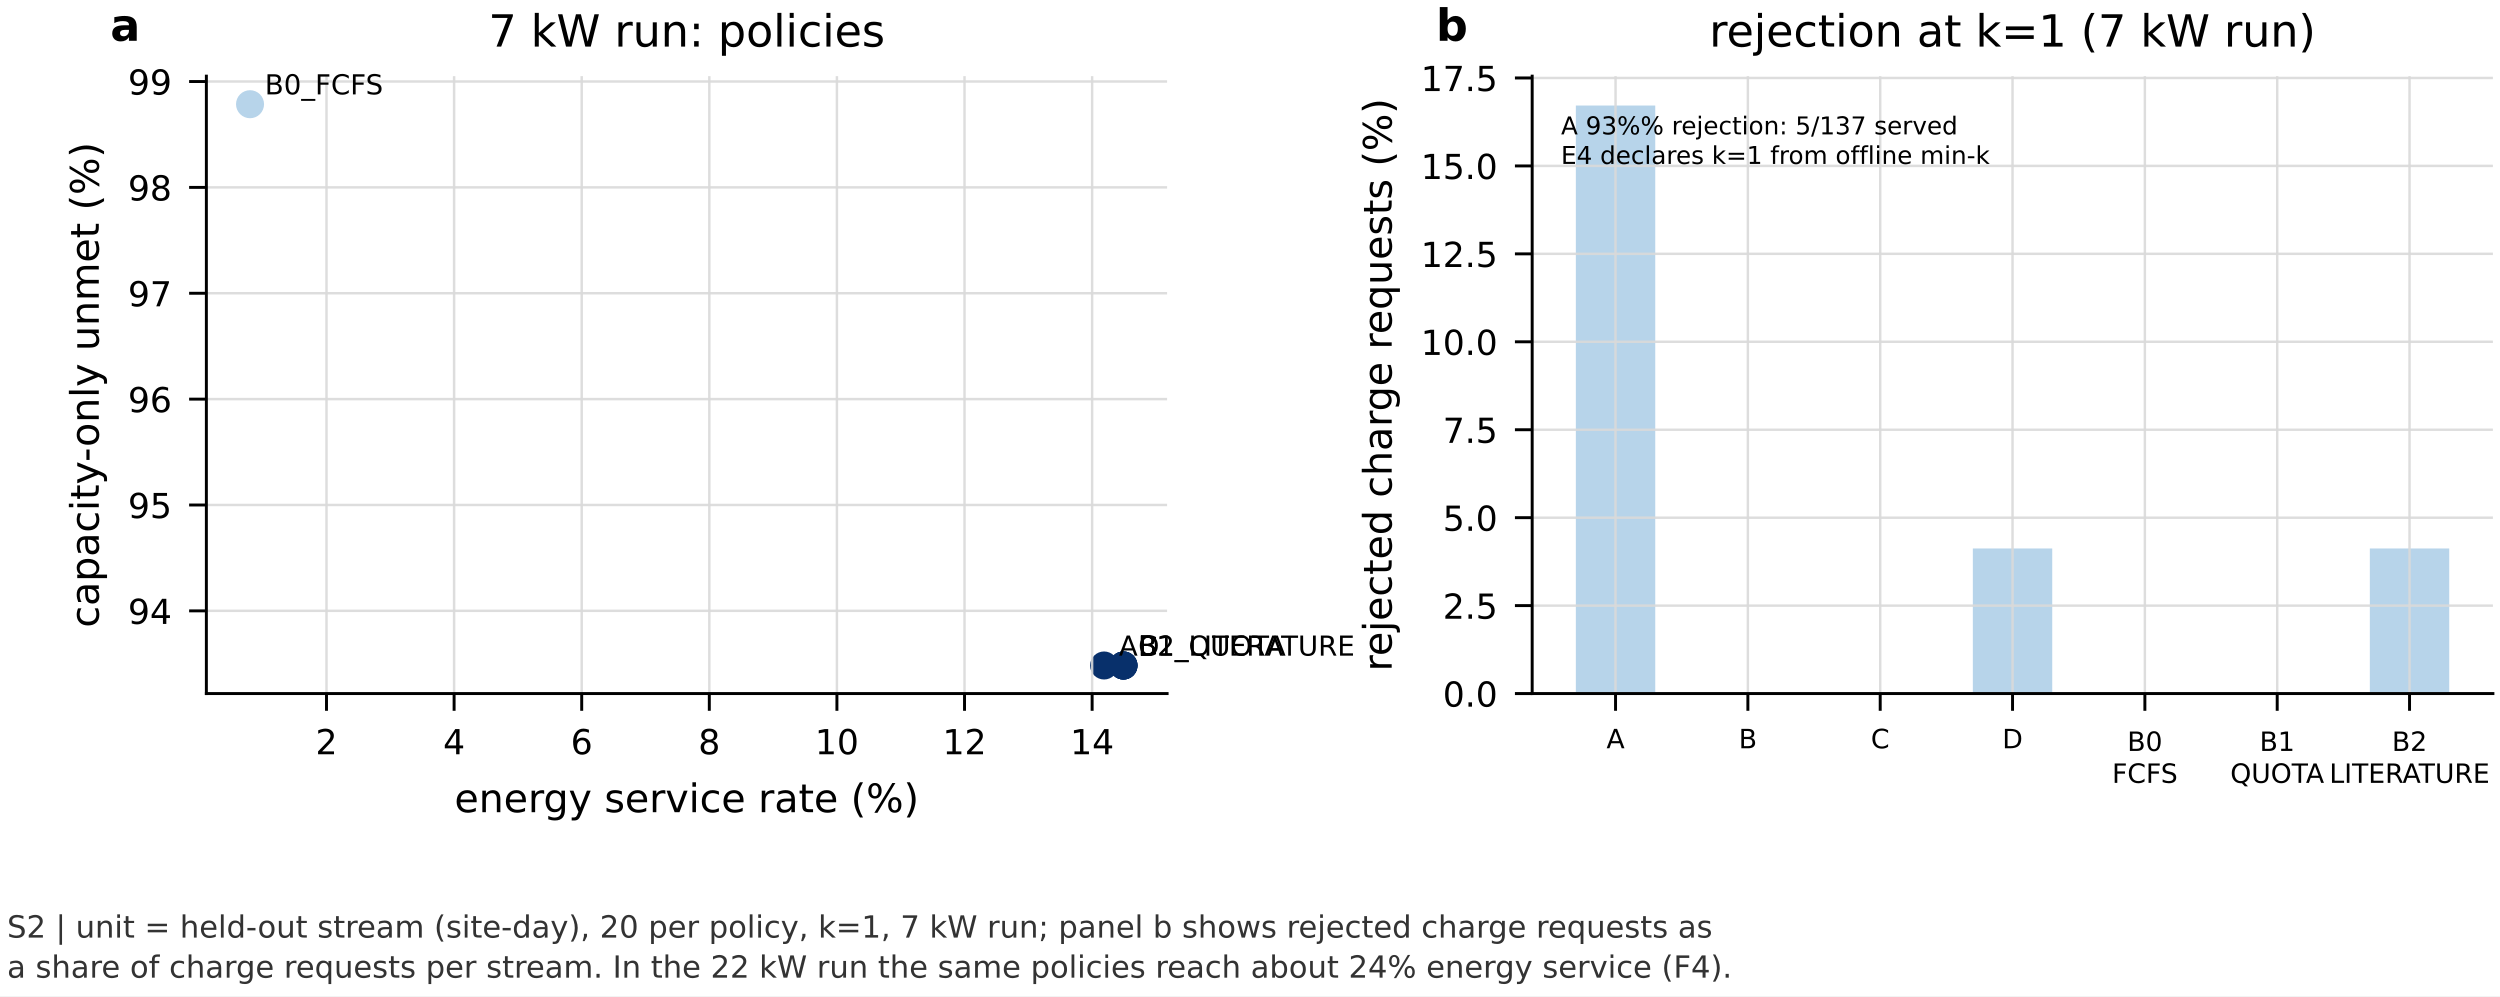
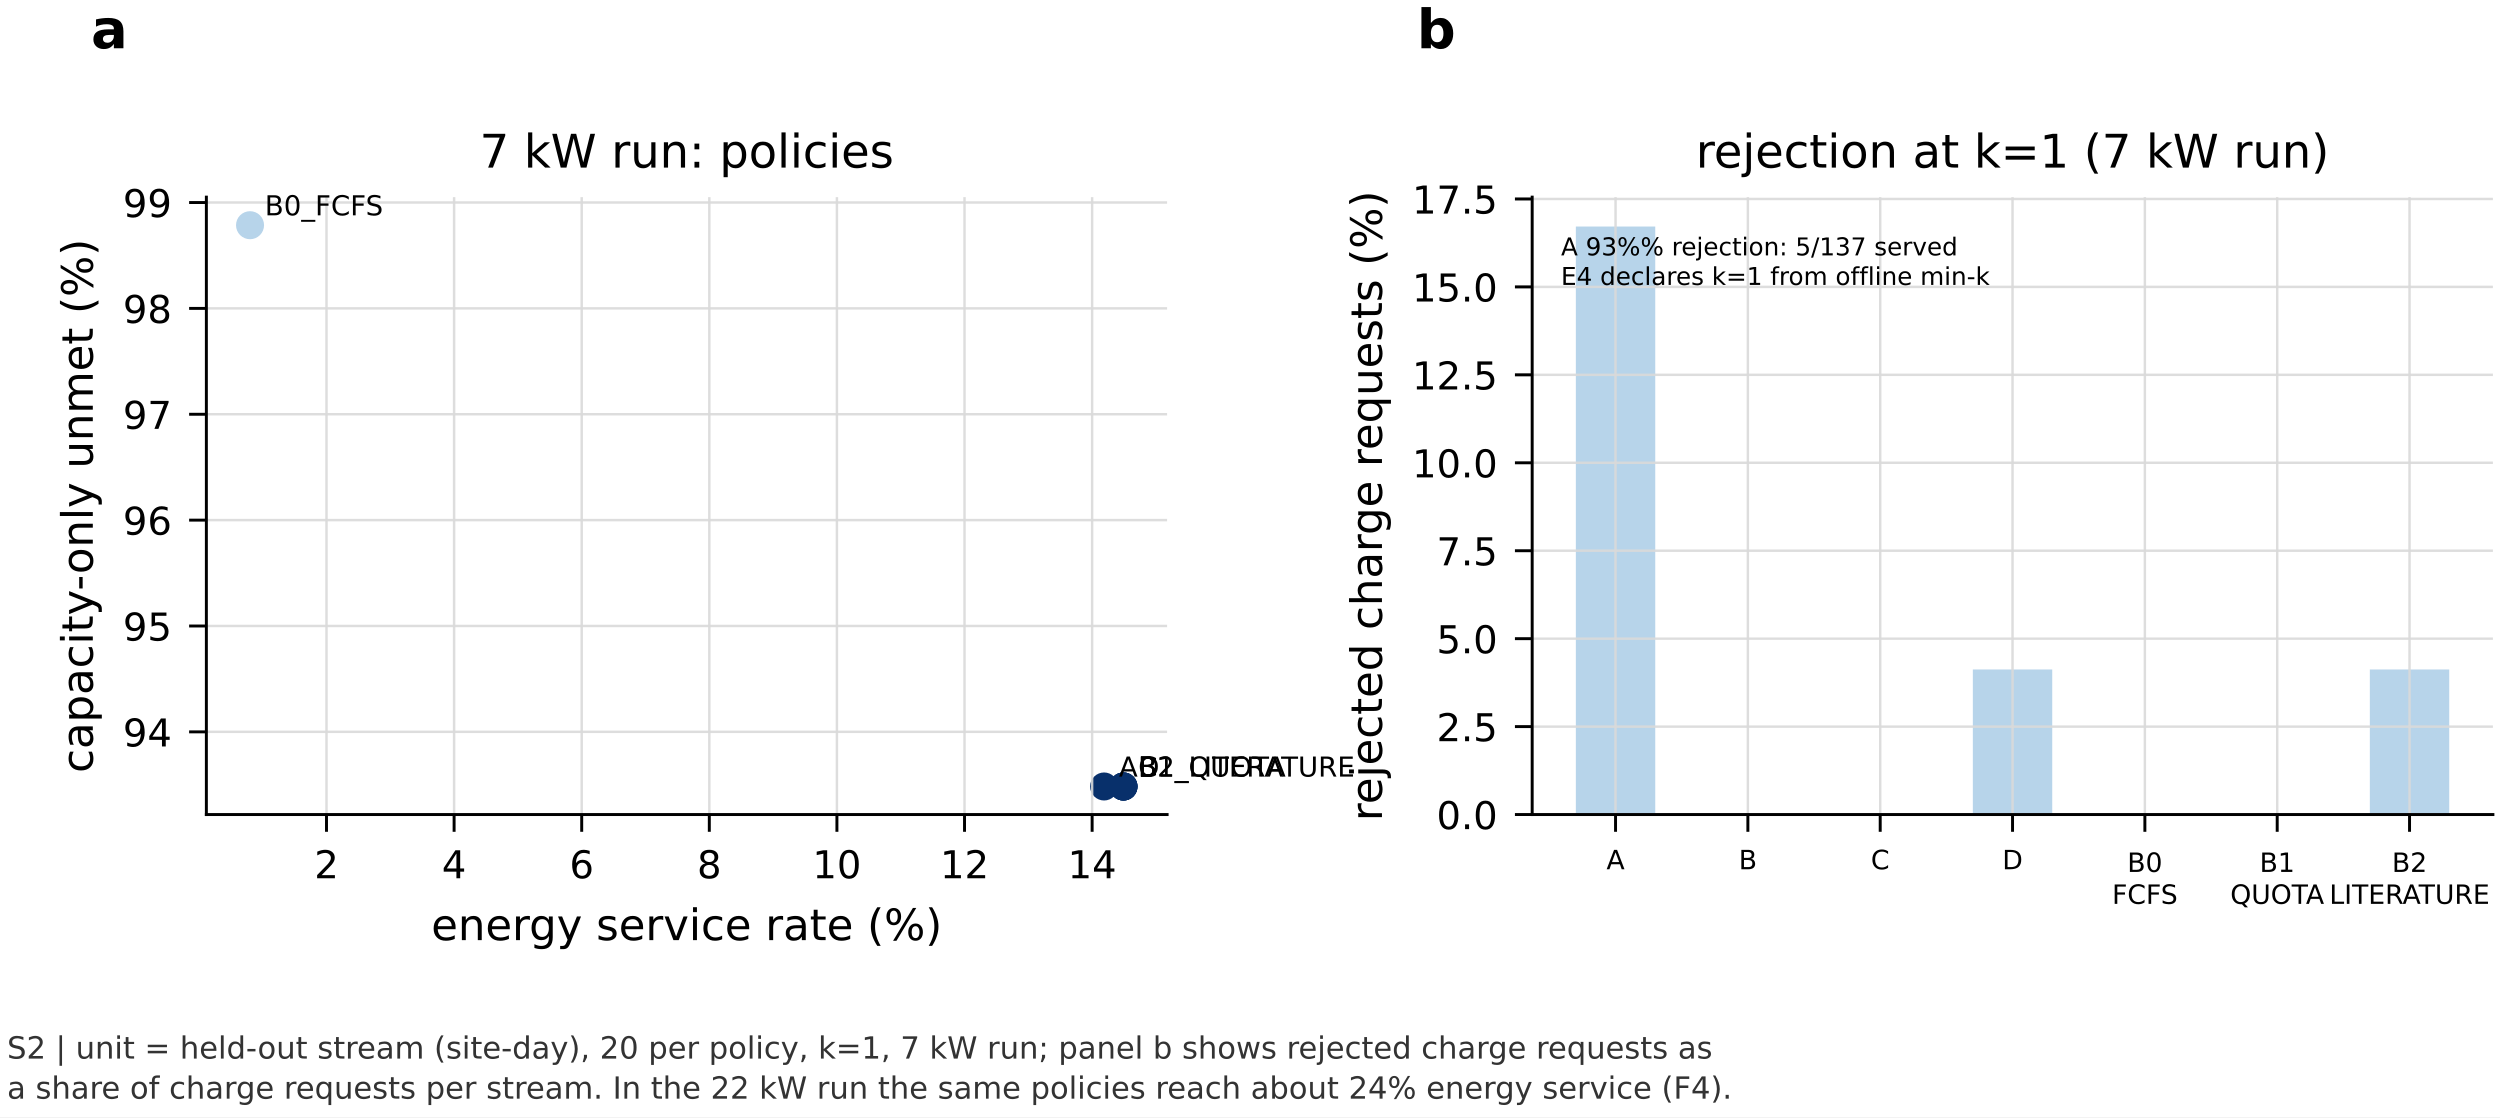
- <svg xmlns="http://www.w3.org/2000/svg" xmlns:xlink="http://www.w3.org/1999/xlink" width="507.283pt" height="202.14pt" viewBox="0 0 507.283 202.14" version="1.1">
+ <svg xmlns="http://www.w3.org/2000/svg" xmlns:xlink="http://www.w3.org/1999/xlink" width="507.283pt" height="226.69pt" viewBox="0 0 507.283 226.69" version="1.1">
  <defs>
    <style type="text/css">*{stroke-linejoin: round; stroke-linecap: butt}</style>
  </defs>
  <g id="figure_1">
    <g id="patch_1">
-       <path d="M 0 202.14  L 507.283 202.14  L 507.283 0  L 0 0  z " style="fill: #ffffff" />
+       <path d="M 0 226.69  L 507.283 226.69  L 507.283 -0  L 0 -0  z " style="fill: #ffffff" />
    </g>
    <g id="axes_1">
      <g id="patch_2">
-         <path d="M 41.875 140.732  L 236.82 140.732  L 236.82 15.452  L 41.875 15.452  z " style="fill: #ffffff" />
+         <path d="M 41.875 165.282  L 236.82 165.282  L 236.82 40.002  L 41.875 40.002  z " style="fill: #ffffff" />
      </g>
      <g id="PathCollection_1">
        <defs>
-           <path id="m2021525d9b" d="M 0 2.345  C 0.622 2.345 1.219 2.098 1.658 1.658  C 2.098 1.219 2.345 0.622 2.345 0  C 2.345 -0.622 2.098 -1.219 1.658 -1.658  C 1.219 -2.098 0.622 -2.345 0 -2.345  C -0.622 -2.345 -1.219 -2.098 -1.658 -1.658  C -2.098 -1.219 -2.345 -0.622 -2.345 0  C -2.345 0.622 -2.098 1.219 -1.658 1.658  C -1.219 2.098 -0.622 2.345 0 2.345  z " style="stroke: #08306b" />
+           <path id="mfe6c0e8e0f" d="M 0 2.345  C 0.622 2.345 1.219 2.098 1.658 1.658  C 2.098 1.219 2.345 0.622 2.345 0  C 2.345 -0.622 2.098 -1.219 1.658 -1.658  C 1.219 -2.098 0.622 -2.345 0 -2.345  C -0.622 -2.345 -1.219 -2.098 -1.658 -1.658  C -2.098 -1.219 -2.345 -0.622 -2.345 0  C -2.345 0.622 -2.098 1.219 -1.658 1.658  C -1.219 2.098 -0.622 2.345 0 2.345  z " style="stroke: #08306b" />
        </defs>
-         <g clip-path="url(#p1360616420)">
-           <use xlink:href="#m2021525d9b" x="224.034" y="135.037" style="fill: #08306b; stroke: #08306b" />
+         <g clip-path="url(#p6287f88f13)">
+           <use xlink:href="#mfe6c0e8e0f" x="224.034" y="159.588" style="fill: #08306b; stroke: #08306b" />
        </g>
      </g>
      <g id="PathCollection_2">
-         <g clip-path="url(#p1360616420)">
-           <use xlink:href="#m2021525d9b" x="227.959" y="135.037" style="fill: #08306b; stroke: #08306b" />
+         <g clip-path="url(#p6287f88f13)">
+           <use xlink:href="#mfe6c0e8e0f" x="227.959" y="159.588" style="fill: #08306b; stroke: #08306b" />
        </g>
      </g>
      <g id="PathCollection_3">
-         <g clip-path="url(#p1360616420)">
-           <use xlink:href="#m2021525d9b" x="227.959" y="135.037" style="fill: #08306b; stroke: #08306b" />
+         <g clip-path="url(#p6287f88f13)">
+           <use xlink:href="#mfe6c0e8e0f" x="227.959" y="159.588" style="fill: #08306b; stroke: #08306b" />
        </g>
      </g>
      <g id="PathCollection_4">
-         <g clip-path="url(#p1360616420)">
-           <use xlink:href="#m2021525d9b" x="227.959" y="135.037" style="fill: #08306b; stroke: #08306b" />
+         <g clip-path="url(#p6287f88f13)">
+           <use xlink:href="#mfe6c0e8e0f" x="227.959" y="159.588" style="fill: #08306b; stroke: #08306b" />
        </g>
      </g>
      <g id="PathCollection_5">
        <defs>
-           <path id="mf06a21684b" d="M 0 2.345  C 0.622 2.345 1.219 2.098 1.658 1.658  C 2.098 1.219 2.345 0.622 2.345 0  C 2.345 -0.622 2.098 -1.219 1.658 -1.658  C 1.219 -2.098 0.622 -2.345 0 -2.345  C -0.622 -2.345 -1.219 -2.098 -1.658 -1.658  C -2.098 -1.219 -2.345 -0.622 -2.345 0  C -2.345 0.622 -2.098 1.219 -1.658 1.658  C -1.219 2.098 -0.622 2.345 0 2.345  z " style="stroke: #b7d4ea" />
+           <path id="m6552459c9b" d="M 0 2.345  C 0.622 2.345 1.219 2.098 1.658 1.658  C 2.098 1.219 2.345 0.622 2.345 0  C 2.345 -0.622 2.098 -1.219 1.658 -1.658  C 1.219 -2.098 0.622 -2.345 0 -2.345  C -0.622 -2.345 -1.219 -2.098 -1.658 -1.658  C -2.098 -1.219 -2.345 -0.622 -2.345 0  C -2.345 0.622 -2.098 1.219 -1.658 1.658  C -1.219 2.098 -0.622 2.345 0 2.345  z " style="stroke: #b7d4ea" />
        </defs>
-         <g clip-path="url(#p1360616420)">
-           <use xlink:href="#mf06a21684b" x="50.736" y="21.146" style="fill: #b7d4ea; stroke: #b7d4ea" />
+         <g clip-path="url(#p6287f88f13)">
+           <use xlink:href="#m6552459c9b" x="50.736" y="45.697" style="fill: #b7d4ea; stroke: #b7d4ea" />
        </g>
      </g>
      <g id="PathCollection_6">
-         <g clip-path="url(#p1360616420)">
-           <use xlink:href="#m2021525d9b" x="227.959" y="135.037" style="fill: #08306b; stroke: #08306b" />
+         <g clip-path="url(#p6287f88f13)">
+           <use xlink:href="#mfe6c0e8e0f" x="227.959" y="159.588" style="fill: #08306b; stroke: #08306b" />
        </g>
      </g>
      <g id="PathCollection_7">
-         <g clip-path="url(#p1360616420)">
-           <use xlink:href="#m2021525d9b" x="227.959" y="135.037" style="fill: #08306b; stroke: #08306b" />
+         <g clip-path="url(#p6287f88f13)">
+           <use xlink:href="#mfe6c0e8e0f" x="227.959" y="159.588" style="fill: #08306b; stroke: #08306b" />
        </g>
      </g>
      <g id="matplotlib.axis_1">
        <g id="xtick_1">
          <g id="line2d_1">
-             <path d="M 66.25 140.732  L 66.25 15.452  " clip-path="url(#p1360616420)" style="fill: none; stroke: #d9d9d9; stroke-opacity: 0.9; stroke-width: 0.5; stroke-linecap: square" />
+             <path d="M 66.25 165.282  L 66.25 40.002  " clip-path="url(#p6287f88f13)" style="fill: none; stroke: #d9d9d9; stroke-opacity: 0.9; stroke-width: 0.5; stroke-linecap: square" />
          </g>
          <g id="line2d_2">
            <defs>
-               <path id="md410ec4695" d="M 0 0  L 0 3.5  " style="stroke: #000000; stroke-width: 0.6" />
+               <path id="mdfe96b6f28" d="M 0 0  L 0 3.5  " style="stroke: #000000; stroke-width: 0.6" />
            </defs>
            <g>
-               <use xlink:href="#md410ec4695" x="66.25" y="140.732" style="stroke: #000000; stroke-width: 0.6" />
+               <use xlink:href="#mdfe96b6f28" x="66.25" y="165.282" style="stroke: #000000; stroke-width: 0.6" />
            </g>
          </g>
          <g id="text_1">
-             <text style="font-size: 7px; font-family: 'DejaVu Sans'; text-anchor: middle" x="66.25" y="153.05" transform="rotate(-0 66.25001 153.0503)">2</text>
+             <text style="font-size: 7.8px; font-family: 'DejaVu Sans'; text-anchor: middle" x="66.25" y="178.209" transform="rotate(-0 66.25001 178.2086)">2</text>
          </g>
        </g>
        <g id="xtick_2">
          <g id="line2d_3">
-             <path d="M 92.143 140.732  L 92.143 15.452  " clip-path="url(#p1360616420)" style="fill: none; stroke: #d9d9d9; stroke-opacity: 0.9; stroke-width: 0.5; stroke-linecap: square" />
+             <path d="M 92.143 165.282  L 92.143 40.002  " clip-path="url(#p6287f88f13)" style="fill: none; stroke: #d9d9d9; stroke-opacity: 0.9; stroke-width: 0.5; stroke-linecap: square" />
          </g>
          <g id="line2d_4">
            <g>
-               <use xlink:href="#md410ec4695" x="92.143" y="140.732" style="stroke: #000000; stroke-width: 0.6" />
+               <use xlink:href="#mdfe96b6f28" x="92.143" y="165.282" style="stroke: #000000; stroke-width: 0.6" />
            </g>
          </g>
          <g id="text_2">
-             <text style="font-size: 7px; font-family: 'DejaVu Sans'; text-anchor: middle" x="92.143" y="153.05" transform="rotate(-0 92.14279 153.0503)">4</text>
+             <text style="font-size: 7.8px; font-family: 'DejaVu Sans'; text-anchor: middle" x="92.143" y="178.209" transform="rotate(-0 92.14279 178.2086)">4</text>
          </g>
        </g>
        <g id="xtick_3">
          <g id="line2d_5">
-             <path d="M 118.036 140.732  L 118.036 15.452  " clip-path="url(#p1360616420)" style="fill: none; stroke: #d9d9d9; stroke-opacity: 0.9; stroke-width: 0.5; stroke-linecap: square" />
+             <path d="M 118.036 165.282  L 118.036 40.002  " clip-path="url(#p6287f88f13)" style="fill: none; stroke: #d9d9d9; stroke-opacity: 0.9; stroke-width: 0.5; stroke-linecap: square" />
          </g>
          <g id="line2d_6">
            <g>
-               <use xlink:href="#md410ec4695" x="118.036" y="140.732" style="stroke: #000000; stroke-width: 0.6" />
+               <use xlink:href="#mdfe96b6f28" x="118.036" y="165.282" style="stroke: #000000; stroke-width: 0.6" />
            </g>
          </g>
          <g id="text_3">
-             <text style="font-size: 7px; font-family: 'DejaVu Sans'; text-anchor: middle" x="118.036" y="153.05" transform="rotate(-0 118.0356 153.0503)">6</text>
+             <text style="font-size: 7.8px; font-family: 'DejaVu Sans'; text-anchor: middle" x="118.036" y="178.209" transform="rotate(-0 118.0356 178.2086)">6</text>
          </g>
        </g>
        <g id="xtick_4">
          <g id="line2d_7">
-             <path d="M 143.928 140.732  L 143.928 15.452  " clip-path="url(#p1360616420)" style="fill: none; stroke: #d9d9d9; stroke-opacity: 0.9; stroke-width: 0.5; stroke-linecap: square" />
+             <path d="M 143.928 165.282  L 143.928 40.002  " clip-path="url(#p6287f88f13)" style="fill: none; stroke: #d9d9d9; stroke-opacity: 0.9; stroke-width: 0.5; stroke-linecap: square" />
          </g>
          <g id="line2d_8">
            <g>
-               <use xlink:href="#md410ec4695" x="143.928" y="140.732" style="stroke: #000000; stroke-width: 0.6" />
+               <use xlink:href="#mdfe96b6f28" x="143.928" y="165.282" style="stroke: #000000; stroke-width: 0.6" />
            </g>
          </g>
          <g id="text_4">
-             <text style="font-size: 7px; font-family: 'DejaVu Sans'; text-anchor: middle" x="143.928" y="153.05" transform="rotate(-0 143.9283 153.0503)">8</text>
+             <text style="font-size: 7.8px; font-family: 'DejaVu Sans'; text-anchor: middle" x="143.928" y="178.209" transform="rotate(-0 143.9283 178.2086)">8</text>
          </g>
        </g>
        <g id="xtick_5">
          <g id="line2d_9">
-             <path d="M 169.821 140.732  L 169.821 15.452  " clip-path="url(#p1360616420)" style="fill: none; stroke: #d9d9d9; stroke-opacity: 0.9; stroke-width: 0.5; stroke-linecap: square" />
+             <path d="M 169.821 165.282  L 169.821 40.002  " clip-path="url(#p6287f88f13)" style="fill: none; stroke: #d9d9d9; stroke-opacity: 0.9; stroke-width: 0.5; stroke-linecap: square" />
          </g>
          <g id="line2d_10">
            <g>
-               <use xlink:href="#md410ec4695" x="169.821" y="140.732" style="stroke: #000000; stroke-width: 0.6" />
+               <use xlink:href="#mdfe96b6f28" x="169.821" y="165.282" style="stroke: #000000; stroke-width: 0.6" />
            </g>
          </g>
          <g id="text_5">
-             <text style="font-size: 7px; font-family: 'DejaVu Sans'; text-anchor: middle" x="169.821" y="153.05" transform="rotate(-0 169.8211 153.0503)">10</text>
+             <text style="font-size: 7.8px; font-family: 'DejaVu Sans'; text-anchor: middle" x="169.821" y="178.209" transform="rotate(-0 169.8211 178.2086)">10</text>
          </g>
        </g>
        <g id="xtick_6">
          <g id="line2d_11">
-             <path d="M 195.714 140.732  L 195.714 15.452  " clip-path="url(#p1360616420)" style="fill: none; stroke: #d9d9d9; stroke-opacity: 0.9; stroke-width: 0.5; stroke-linecap: square" />
+             <path d="M 195.714 165.282  L 195.714 40.002  " clip-path="url(#p6287f88f13)" style="fill: none; stroke: #d9d9d9; stroke-opacity: 0.9; stroke-width: 0.5; stroke-linecap: square" />
          </g>
          <g id="line2d_12">
            <g>
-               <use xlink:href="#md410ec4695" x="195.714" y="140.732" style="stroke: #000000; stroke-width: 0.6" />
+               <use xlink:href="#mdfe96b6f28" x="195.714" y="165.282" style="stroke: #000000; stroke-width: 0.6" />
            </g>
          </g>
          <g id="text_6">
-             <text style="font-size: 7px; font-family: 'DejaVu Sans'; text-anchor: middle" x="195.714" y="153.05" transform="rotate(-0 195.7139 153.0503)">12</text>
+             <text style="font-size: 7.8px; font-family: 'DejaVu Sans'; text-anchor: middle" x="195.714" y="178.209" transform="rotate(-0 195.7139 178.2086)">12</text>
          </g>
        </g>
        <g id="xtick_7">
          <g id="line2d_13">
-             <path d="M 221.607 140.732  L 221.607 15.452  " clip-path="url(#p1360616420)" style="fill: none; stroke: #d9d9d9; stroke-opacity: 0.9; stroke-width: 0.5; stroke-linecap: square" />
+             <path d="M 221.607 165.282  L 221.607 40.002  " clip-path="url(#p6287f88f13)" style="fill: none; stroke: #d9d9d9; stroke-opacity: 0.9; stroke-width: 0.5; stroke-linecap: square" />
          </g>
          <g id="line2d_14">
            <g>
-               <use xlink:href="#md410ec4695" x="221.607" y="140.732" style="stroke: #000000; stroke-width: 0.6" />
+               <use xlink:href="#mdfe96b6f28" x="221.607" y="165.282" style="stroke: #000000; stroke-width: 0.6" />
            </g>
          </g>
          <g id="text_7">
-             <text style="font-size: 7px; font-family: 'DejaVu Sans'; text-anchor: middle" x="221.607" y="153.05" transform="rotate(-0 221.6067 153.0503)">14</text>
+             <text style="font-size: 7.8px; font-family: 'DejaVu Sans'; text-anchor: middle" x="221.607" y="178.209" transform="rotate(-0 221.6067 178.2086)">14</text>
          </g>
        </g>
        <g id="text_8">
-           <text style="font-size: 8px; font-family: 'DejaVu Sans'; text-anchor: middle" x="139.347" y="164.811" transform="rotate(-0 139.3475 164.8107)">energy service rate (%)</text>
+           <text style="font-size: 8.8px; font-family: 'DejaVu Sans'; text-anchor: middle" x="139.347" y="190.769" transform="rotate(-0 139.3475 190.7691)">energy service rate (%)</text>
        </g>
      </g>
      <g id="matplotlib.axis_2">
        <g id="ytick_1">
          <g id="line2d_15">
-             <path d="M 41.875 123.952  L 236.82 123.952  " clip-path="url(#p1360616420)" style="fill: none; stroke: #d9d9d9; stroke-opacity: 0.9; stroke-width: 0.5; stroke-linecap: square" />
+             <path d="M 41.875 148.502  L 236.82 148.502  " clip-path="url(#p6287f88f13)" style="fill: none; stroke: #d9d9d9; stroke-opacity: 0.9; stroke-width: 0.5; stroke-linecap: square" />
          </g>
          <g id="line2d_16">
            <defs>
-               <path id="mf1d74ed3a7" d="M 0 0  L -3.5 0  " style="stroke: #000000; stroke-width: 0.6" />
+               <path id="m785dd70899" d="M 0 0  L -3.5 0  " style="stroke: #000000; stroke-width: 0.6" />
            </defs>
            <g>
-               <use xlink:href="#mf1d74ed3a7" x="41.875" y="123.952" style="stroke: #000000; stroke-width: 0.6" />
+               <use xlink:href="#m785dd70899" x="41.875" y="148.502" style="stroke: #000000; stroke-width: 0.6" />
            </g>
          </g>
          <g id="text_9">
-             <text style="font-size: 7px; font-family: 'DejaVu Sans'; text-anchor: end" x="34.875" y="126.611" transform="rotate(-0 34.8752 126.6108)">94</text>
+             <text style="font-size: 7.8px; font-family: 'DejaVu Sans'; text-anchor: end" x="34.875" y="151.465" transform="rotate(-0 34.8752 151.4653)">94</text>
          </g>
        </g>
        <g id="ytick_2">
          <g id="line2d_17">
-             <path d="M 41.875 102.47  L 236.82 102.47  " clip-path="url(#p1360616420)" style="fill: none; stroke: #d9d9d9; stroke-opacity: 0.9; stroke-width: 0.5; stroke-linecap: square" />
+             <path d="M 41.875 127.021  L 236.82 127.021  " clip-path="url(#p6287f88f13)" style="fill: none; stroke: #d9d9d9; stroke-opacity: 0.9; stroke-width: 0.5; stroke-linecap: square" />
          </g>
          <g id="line2d_18">
            <g>
-               <use xlink:href="#mf1d74ed3a7" x="41.875" y="102.47" style="stroke: #000000; stroke-width: 0.6" />
+               <use xlink:href="#m785dd70899" x="41.875" y="127.021" style="stroke: #000000; stroke-width: 0.6" />
            </g>
          </g>
          <g id="text_10">
-             <text style="font-size: 7px; font-family: 'DejaVu Sans'; text-anchor: end" x="34.875" y="105.129" transform="rotate(-0 34.8752 105.1292)">95</text>
+             <text style="font-size: 7.8px; font-family: 'DejaVu Sans'; text-anchor: end" x="34.875" y="129.984" transform="rotate(-0 34.8752 129.9836)">95</text>
          </g>
        </g>
        <g id="ytick_3">
          <g id="line2d_19">
-             <path d="M 41.875 80.988  L 236.82 80.988  " clip-path="url(#p1360616420)" style="fill: none; stroke: #d9d9d9; stroke-opacity: 0.9; stroke-width: 0.5; stroke-linecap: square" />
+             <path d="M 41.875 105.539  L 236.82 105.539  " clip-path="url(#p6287f88f13)" style="fill: none; stroke: #d9d9d9; stroke-opacity: 0.9; stroke-width: 0.5; stroke-linecap: square" />
          </g>
          <g id="line2d_20">
            <g>
-               <use xlink:href="#mf1d74ed3a7" x="41.875" y="80.988" style="stroke: #000000; stroke-width: 0.6" />
+               <use xlink:href="#m785dd70899" x="41.875" y="105.539" style="stroke: #000000; stroke-width: 0.6" />
            </g>
          </g>
          <g id="text_11">
-             <text style="font-size: 7px; font-family: 'DejaVu Sans'; text-anchor: end" x="34.875" y="83.647" transform="rotate(-0 34.8752 83.64747)">96</text>
+             <text style="font-size: 7.8px; font-family: 'DejaVu Sans'; text-anchor: end" x="34.875" y="108.502" transform="rotate(-0 34.8752 108.5019)">96</text>
          </g>
        </g>
        <g id="ytick_4">
          <g id="line2d_21">
-             <path d="M 41.875 59.507  L 236.82 59.507  " clip-path="url(#p1360616420)" style="fill: none; stroke: #d9d9d9; stroke-opacity: 0.9; stroke-width: 0.5; stroke-linecap: square" />
+             <path d="M 41.875 84.057  L 236.82 84.057  " clip-path="url(#p6287f88f13)" style="fill: none; stroke: #d9d9d9; stroke-opacity: 0.9; stroke-width: 0.5; stroke-linecap: square" />
          </g>
          <g id="line2d_22">
            <g>
-               <use xlink:href="#mf1d74ed3a7" x="41.875" y="59.507" style="stroke: #000000; stroke-width: 0.6" />
+               <use xlink:href="#m785dd70899" x="41.875" y="84.057" style="stroke: #000000; stroke-width: 0.6" />
            </g>
          </g>
          <g id="text_12">
-             <text style="font-size: 7px; font-family: 'DejaVu Sans'; text-anchor: end" x="34.875" y="62.166" transform="rotate(-0 34.8752 62.16578)">97</text>
+             <text style="font-size: 7.8px; font-family: 'DejaVu Sans'; text-anchor: end" x="34.875" y="87.02" transform="rotate(-0 34.8752 87.02025)">97</text>
          </g>
        </g>
        <g id="ytick_5">
          <g id="line2d_23">
-             <path d="M 41.875 38.025  L 236.82 38.025  " clip-path="url(#p1360616420)" style="fill: none; stroke: #d9d9d9; stroke-opacity: 0.9; stroke-width: 0.5; stroke-linecap: square" />
+             <path d="M 41.875 62.575  L 236.82 62.575  " clip-path="url(#p6287f88f13)" style="fill: none; stroke: #d9d9d9; stroke-opacity: 0.9; stroke-width: 0.5; stroke-linecap: square" />
          </g>
          <g id="line2d_24">
            <g>
-               <use xlink:href="#mf1d74ed3a7" x="41.875" y="38.025" style="stroke: #000000; stroke-width: 0.6" />
+               <use xlink:href="#m785dd70899" x="41.875" y="62.575" style="stroke: #000000; stroke-width: 0.6" />
            </g>
          </g>
          <g id="text_13">
-             <text style="font-size: 7px; font-family: 'DejaVu Sans'; text-anchor: end" x="34.875" y="40.684" transform="rotate(-0 34.8752 40.6841)">98</text>
+             <text style="font-size: 7.8px; font-family: 'DejaVu Sans'; text-anchor: end" x="34.875" y="65.539" transform="rotate(-0 34.8752 65.53856)">98</text>
          </g>
        </g>
        <g id="ytick_6">
          <g id="line2d_25">
-             <path d="M 41.875 16.543  L 236.82 16.543  " clip-path="url(#p1360616420)" style="fill: none; stroke: #d9d9d9; stroke-opacity: 0.9; stroke-width: 0.5; stroke-linecap: square" />
+             <path d="M 41.875 41.094  L 236.82 41.094  " clip-path="url(#p6287f88f13)" style="fill: none; stroke: #d9d9d9; stroke-opacity: 0.9; stroke-width: 0.5; stroke-linecap: square" />
          </g>
          <g id="line2d_26">
            <g>
-               <use xlink:href="#mf1d74ed3a7" x="41.875" y="16.543" style="stroke: #000000; stroke-width: 0.6" />
+               <use xlink:href="#m785dd70899" x="41.875" y="41.094" style="stroke: #000000; stroke-width: 0.6" />
            </g>
          </g>
          <g id="text_14">
-             <text style="font-size: 7px; font-family: 'DejaVu Sans'; text-anchor: end" x="34.875" y="19.202" transform="rotate(-0 34.8752 19.20241)">99</text>
+             <text style="font-size: 7.8px; font-family: 'DejaVu Sans'; text-anchor: end" x="34.875" y="44.057" transform="rotate(-0 34.8752 44.05687)">99</text>
          </g>
        </g>
        <g id="text_15">
-           <text style="font-size: 8px; font-family: 'DejaVu Sans'; text-anchor: middle" x="20.046" y="78.092" transform="rotate(-90 20.04583 78.0919)">capacity-only unmet (%)</text>
+           <text style="font-size: 8.8px; font-family: 'DejaVu Sans'; text-anchor: middle" x="18.836" y="102.642" transform="rotate(-90 18.83564 102.6425)">capacity-only unmet (%)</text>
        </g>
      </g>
      <g id="patch_3">
-         <path d="M 41.875 140.732  L 41.875 15.452  " style="fill: none; stroke: #000000; stroke-width: 0.6; stroke-linejoin: miter; stroke-linecap: square" />
+         <path d="M 41.875 165.282  L 41.875 40.002  " style="fill: none; stroke: #000000; stroke-width: 0.6; stroke-linejoin: miter; stroke-linecap: square" />
      </g>
      <g id="patch_4">
-         <path d="M 41.875 140.732  L 236.82 140.732  " style="fill: none; stroke: #000000; stroke-width: 0.6; stroke-linejoin: miter; stroke-linecap: square" />
+         <path d="M 41.875 165.282  L 236.82 165.282  " style="fill: none; stroke: #000000; stroke-width: 0.6; stroke-linejoin: miter; stroke-linecap: square" />
      </g>
      <g id="text_16">
-         <text style="font-size: 5.6px; font-family: 'DejaVu Sans'; text-anchor: start" x="227.034" y="133.037" transform="rotate(-0 227.0341 133.0374)">A</text>
+         <text style="font-size: 5.6px; font-family: 'DejaVu Sans'; text-anchor: start" x="227.034" y="157.588" transform="rotate(-0 227.0341 157.5879)">A</text>
      </g>
      <g id="text_17">
-         <text style="font-size: 5.6px; font-family: 'DejaVu Sans'; text-anchor: start" x="230.959" y="133.037" transform="rotate(-0 230.9586 133.0374)">B</text>
+         <text style="font-size: 5.6px; font-family: 'DejaVu Sans'; text-anchor: start" x="230.959" y="157.588" transform="rotate(-0 230.9586 157.5879)">B</text>
      </g>
      <g id="text_18">
-         <text style="font-size: 5.6px; font-family: 'DejaVu Sans'; text-anchor: start" x="230.959" y="133.037" transform="rotate(-0 230.9586 133.0374)">C</text>
+         <text style="font-size: 5.6px; font-family: 'DejaVu Sans'; text-anchor: start" x="230.959" y="157.588" transform="rotate(-0 230.9586 157.5879)">C</text>
      </g>
      <g id="text_19">
-         <text style="font-size: 5.6px; font-family: 'DejaVu Sans'; text-anchor: start" x="230.959" y="133.037" transform="rotate(-0 230.9586 133.0374)">D</text>
+         <text style="font-size: 5.6px; font-family: 'DejaVu Sans'; text-anchor: start" x="230.959" y="157.588" transform="rotate(-0 230.9586 157.5879)">D</text>
      </g>
      <g id="text_20">
-         <text style="font-size: 5.6px; font-family: 'DejaVu Sans'; text-anchor: start" x="53.736" y="19.146" transform="rotate(-0 53.73631 19.14645)">B0_FCFS</text>
+         <text style="font-size: 5.6px; font-family: 'DejaVu Sans'; text-anchor: start" x="53.736" y="43.697" transform="rotate(-0 53.73631 43.697)">B0_FCFS</text>
      </g>
      <g id="text_21">
-         <text style="font-size: 5.6px; font-family: 'DejaVu Sans'; text-anchor: start" x="230.959" y="133.037" transform="rotate(-0 230.9586 133.0374)">B1_QUOTA</text>
+         <text style="font-size: 5.6px; font-family: 'DejaVu Sans'; text-anchor: start" x="230.959" y="157.588" transform="rotate(-0 230.9586 157.5879)">B1_QUOTA</text>
      </g>
      <g id="text_22">
-         <text style="font-size: 5.6px; font-family: 'DejaVu Sans'; text-anchor: start" x="230.959" y="133.037" transform="rotate(-0 230.9586 133.0374)">B2_LITERATURE</text>
+         <text style="font-size: 5.6px; font-family: 'DejaVu Sans'; text-anchor: start" x="230.959" y="157.588" transform="rotate(-0 230.9586 157.5879)">B2_LITERATURE</text>
      </g>
      <g id="text_23">
-         <text style="font-weight: 700; font-size: 9px; font-family: 'DejaVu Sans'; text-anchor: start" x="22.381" y="8.279" transform="rotate(-0 22.38075 8.278594)">a</text>
+         <text style="font-weight: 700; font-size: 11px; font-family: 'DejaVu Sans'; text-anchor: start" x="18.482" y="9.798" transform="rotate(-0 18.48185 9.798281)">a</text>
      </g>
      <g id="text_24">
-         <text style="font-size: 9px; font-family: 'DejaVu Sans'; text-anchor: middle" x="139.347" y="9.452" transform="rotate(-0 139.3475 9.451903)">7 kW run: policies</text>
+         <text style="font-size: 9.4px; font-family: 'DejaVu Sans'; text-anchor: middle" x="139.347" y="34.002" transform="rotate(-0 139.3475 34.00246)">7 kW run: policies</text>
      </g>
    </g>
    <g id="axes_2">
      <g id="patch_5">
-         <path d="M 310.899 140.732  L 505.843 140.732  L 505.843 15.452  L 310.899 15.452  z " style="fill: #ffffff" />
+         <path d="M 310.899 165.282  L 505.843 165.282  L 505.843 40.002  L 310.899 40.002  z " style="fill: #ffffff" />
      </g>
      <g id="patch_6">
-         <path d="M 319.76 140.732  L 335.871 140.732  L 335.871 21.418  L 319.76 21.418  z " clip-path="url(#p62d2783c81)" style="fill: #b7d4ea" />
+         <path d="M 319.76 165.282  L 335.871 165.282  L 335.871 45.968  L 319.76 45.968  z " clip-path="url(#p39d1683eea)" style="fill: #b7d4ea" />
      </g>
      <g id="patch_7">
-         <path d="M 346.612 140.732  L 362.723 140.732  L 362.723 140.732  L 346.612 140.732  z " clip-path="url(#p62d2783c81)" style="fill: #b7d4ea" />
+         <path d="M 346.612 165.282  L 362.723 165.282  L 362.723 165.282  L 346.612 165.282  z " clip-path="url(#p39d1683eea)" style="fill: #b7d4ea" />
      </g>
      <g id="patch_8">
-         <path d="M 373.464 140.732  L 389.575 140.732  L 389.575 140.732  L 373.464 140.732  z " clip-path="url(#p62d2783c81)" style="fill: #b7d4ea" />
+         <path d="M 373.464 165.282  L 389.575 165.282  L 389.575 165.282  L 373.464 165.282  z " clip-path="url(#p39d1683eea)" style="fill: #b7d4ea" />
      </g>
      <g id="patch_9">
-         <path d="M 400.315 140.732  L 416.426 140.732  L 416.426 111.289  L 400.315 111.289  z " clip-path="url(#p62d2783c81)" style="fill: #b7d4ea" />
+         <path d="M 400.315 165.282  L 416.426 165.282  L 416.426 135.839  L 400.315 135.839  z " clip-path="url(#p39d1683eea)" style="fill: #b7d4ea" />
      </g>
      <g id="patch_10">
-         <path d="M 427.167 140.732  L 443.278 140.732  L 443.278 140.732  L 427.167 140.732  z " clip-path="url(#p62d2783c81)" style="fill: #b7d4ea" />
+         <path d="M 427.167 165.282  L 443.278 165.282  L 443.278 165.282  L 427.167 165.282  z " clip-path="url(#p39d1683eea)" style="fill: #b7d4ea" />
      </g>
      <g id="patch_11">
-         <path d="M 454.019 140.732  L 470.13 140.732  L 470.13 140.732  L 454.019 140.732  z " clip-path="url(#p62d2783c81)" style="fill: #b7d4ea" />
+         <path d="M 454.019 165.282  L 470.13 165.282  L 470.13 165.282  L 454.019 165.282  z " clip-path="url(#p39d1683eea)" style="fill: #b7d4ea" />
      </g>
      <g id="patch_12">
-         <path d="M 480.871 140.732  L 496.982 140.732  L 496.982 111.289  L 480.871 111.289  z " clip-path="url(#p62d2783c81)" style="fill: #b7d4ea" />
+         <path d="M 480.871 165.282  L 496.982 165.282  L 496.982 135.839  L 480.871 135.839  z " clip-path="url(#p39d1683eea)" style="fill: #b7d4ea" />
      </g>
      <g id="matplotlib.axis_3">
        <g id="xtick_8">
          <g id="line2d_27">
-             <path d="M 327.815 140.732  L 327.815 15.452  " clip-path="url(#p62d2783c81)" style="fill: none; stroke: #d9d9d9; stroke-opacity: 0.9; stroke-width: 0.5; stroke-linecap: square" />
+             <path d="M 327.815 165.282  L 327.815 40.002  " clip-path="url(#p39d1683eea)" style="fill: none; stroke: #d9d9d9; stroke-opacity: 0.9; stroke-width: 0.5; stroke-linecap: square" />
          </g>
          <g id="line2d_28">
            <g>
-               <use xlink:href="#md410ec4695" x="327.815" y="140.732" style="stroke: #000000; stroke-width: 0.6" />
+               <use xlink:href="#mdfe96b6f28" x="327.815" y="165.282" style="stroke: #000000; stroke-width: 0.6" />
            </g>
          </g>
          <g id="text_25">
-             <text style="font-size: 5.4px; font-family: 'DejaVu Sans'; text-anchor: middle" x="327.815" y="151.835" transform="rotate(-0 327.8153 151.8346)">A</text>
+             <text style="font-size: 5.4px; font-family: 'DejaVu Sans'; text-anchor: middle" x="327.815" y="176.385" transform="rotate(-0 327.8153 176.3852)">A</text>
          </g>
        </g>
        <g id="xtick_9">
          <g id="line2d_29">
-             <path d="M 354.667 140.732  L 354.667 15.452  " clip-path="url(#p62d2783c81)" style="fill: none; stroke: #d9d9d9; stroke-opacity: 0.9; stroke-width: 0.5; stroke-linecap: square" />
+             <path d="M 354.667 165.282  L 354.667 40.002  " clip-path="url(#p39d1683eea)" style="fill: none; stroke: #d9d9d9; stroke-opacity: 0.9; stroke-width: 0.5; stroke-linecap: square" />
          </g>
          <g id="line2d_30">
            <g>
-               <use xlink:href="#md410ec4695" x="354.667" y="140.732" style="stroke: #000000; stroke-width: 0.6" />
+               <use xlink:href="#mdfe96b6f28" x="354.667" y="165.282" style="stroke: #000000; stroke-width: 0.6" />
            </g>
          </g>
          <g id="text_26">
-             <text style="font-size: 5.4px; font-family: 'DejaVu Sans'; text-anchor: middle" x="354.667" y="151.835" transform="rotate(-0 354.6672 151.8346)">B</text>
+             <text style="font-size: 5.4px; font-family: 'DejaVu Sans'; text-anchor: middle" x="354.667" y="176.385" transform="rotate(-0 354.6672 176.3852)">B</text>
          </g>
        </g>
        <g id="xtick_10">
          <g id="line2d_31">
-             <path d="M 381.519 140.732  L 381.519 15.452  " clip-path="url(#p62d2783c81)" style="fill: none; stroke: #d9d9d9; stroke-opacity: 0.9; stroke-width: 0.5; stroke-linecap: square" />
+             <path d="M 381.519 165.282  L 381.519 40.002  " clip-path="url(#p39d1683eea)" style="fill: none; stroke: #d9d9d9; stroke-opacity: 0.9; stroke-width: 0.5; stroke-linecap: square" />
          </g>
          <g id="line2d_32">
            <g>
-               <use xlink:href="#md410ec4695" x="381.519" y="140.732" style="stroke: #000000; stroke-width: 0.6" />
+               <use xlink:href="#mdfe96b6f28" x="381.519" y="165.282" style="stroke: #000000; stroke-width: 0.6" />
            </g>
          </g>
          <g id="text_27">
-             <text style="font-size: 5.4px; font-family: 'DejaVu Sans'; text-anchor: middle" x="381.519" y="151.835" transform="rotate(-0 381.5191 151.8346)">C</text>
+             <text style="font-size: 5.4px; font-family: 'DejaVu Sans'; text-anchor: middle" x="381.519" y="176.385" transform="rotate(-0 381.5191 176.3852)">C</text>
          </g>
        </g>
        <g id="xtick_11">
          <g id="line2d_33">
-             <path d="M 408.371 140.732  L 408.371 15.452  " clip-path="url(#p62d2783c81)" style="fill: none; stroke: #d9d9d9; stroke-opacity: 0.9; stroke-width: 0.5; stroke-linecap: square" />
+             <path d="M 408.371 165.282  L 408.371 40.002  " clip-path="url(#p39d1683eea)" style="fill: none; stroke: #d9d9d9; stroke-opacity: 0.9; stroke-width: 0.5; stroke-linecap: square" />
          </g>
          <g id="line2d_34">
            <g>
-               <use xlink:href="#md410ec4695" x="408.371" y="140.732" style="stroke: #000000; stroke-width: 0.6" />
+               <use xlink:href="#mdfe96b6f28" x="408.371" y="165.282" style="stroke: #000000; stroke-width: 0.6" />
            </g>
          </g>
          <g id="text_28">
-             <text style="font-size: 5.4px; font-family: 'DejaVu Sans'; text-anchor: middle" x="408.371" y="151.835" transform="rotate(-0 408.3709 151.8346)">D</text>
+             <text style="font-size: 5.4px; font-family: 'DejaVu Sans'; text-anchor: middle" x="408.371" y="176.385" transform="rotate(-0 408.3709 176.3852)">D</text>
          </g>
        </g>
        <g id="xtick_12">
          <g id="line2d_35">
-             <path d="M 435.223 140.732  L 435.223 15.452  " clip-path="url(#p62d2783c81)" style="fill: none; stroke: #d9d9d9; stroke-opacity: 0.9; stroke-width: 0.5; stroke-linecap: square" />
+             <path d="M 435.223 165.282  L 435.223 40.002  " clip-path="url(#p39d1683eea)" style="fill: none; stroke: #d9d9d9; stroke-opacity: 0.9; stroke-width: 0.5; stroke-linecap: square" />
          </g>
          <g id="line2d_36">
            <g>
-               <use xlink:href="#md410ec4695" x="435.223" y="140.732" style="stroke: #000000; stroke-width: 0.6" />
+               <use xlink:href="#mdfe96b6f28" x="435.223" y="165.282" style="stroke: #000000; stroke-width: 0.6" />
            </g>
          </g>
          <g id="text_29">
-             <text style="font-size: 5.4px; font-family: 'DejaVu Sans'" transform="translate(431.6525 152.3752)">B0</text>
-             <text style="font-size: 5.4px; font-family: 'DejaVu Sans'" transform="translate(428.5648 158.8562)">FCFS</text>
+             <text style="font-size: 5.4px; font-family: 'DejaVu Sans'" transform="translate(431.6525 176.9257)">B0</text>
+             <text style="font-size: 5.4px; font-family: 'DejaVu Sans'" transform="translate(428.5648 183.4068)">FCFS</text>
          </g>
        </g>
        <g id="xtick_13">
          <g id="line2d_37">
-             <path d="M 462.075 140.732  L 462.075 15.452  " clip-path="url(#p62d2783c81)" style="fill: none; stroke: #d9d9d9; stroke-opacity: 0.9; stroke-width: 0.5; stroke-linecap: square" />
+             <path d="M 462.075 165.282  L 462.075 40.002  " clip-path="url(#p39d1683eea)" style="fill: none; stroke: #d9d9d9; stroke-opacity: 0.9; stroke-width: 0.5; stroke-linecap: square" />
          </g>
          <g id="line2d_38">
            <g>
-               <use xlink:href="#md410ec4695" x="462.075" y="140.732" style="stroke: #000000; stroke-width: 0.6" />
+               <use xlink:href="#mdfe96b6f28" x="462.075" y="165.282" style="stroke: #000000; stroke-width: 0.6" />
            </g>
          </g>
          <g id="text_30">
-             <text style="font-size: 5.4px; font-family: 'DejaVu Sans'" transform="translate(458.5043 152.3752)">B1</text>
-             <text style="font-size: 5.4px; font-family: 'DejaVu Sans'" transform="translate(452.5614 158.8562)">QUOTA</text>
+             <text style="font-size: 5.4px; font-family: 'DejaVu Sans'" transform="translate(458.5043 176.9257)">B1</text>
+             <text style="font-size: 5.4px; font-family: 'DejaVu Sans'" transform="translate(452.5614 183.4068)">QUOTA</text>
          </g>
        </g>
        <g id="xtick_14">
          <g id="line2d_39">
-             <path d="M 488.927 140.732  L 488.927 15.452  " clip-path="url(#p62d2783c81)" style="fill: none; stroke: #d9d9d9; stroke-opacity: 0.9; stroke-width: 0.5; stroke-linecap: square" />
+             <path d="M 488.927 165.282  L 488.927 40.002  " clip-path="url(#p39d1683eea)" style="fill: none; stroke: #d9d9d9; stroke-opacity: 0.9; stroke-width: 0.5; stroke-linecap: square" />
          </g>
          <g id="line2d_40">
            <g>
-               <use xlink:href="#md410ec4695" x="488.927" y="140.732" style="stroke: #000000; stroke-width: 0.6" />
+               <use xlink:href="#mdfe96b6f28" x="488.927" y="165.282" style="stroke: #000000; stroke-width: 0.6" />
            </g>
          </g>
          <g id="text_31">
-             <text style="font-size: 5.4px; font-family: 'DejaVu Sans'" transform="translate(485.3562 152.3752)">B2</text>
-             <text style="font-size: 5.4px; font-family: 'DejaVu Sans'" transform="translate(472.659 158.8562)">LITERATURE</text>
+             <text style="font-size: 5.4px; font-family: 'DejaVu Sans'" transform="translate(485.3562 176.9257)">B2</text>
+             <text style="font-size: 5.4px; font-family: 'DejaVu Sans'" transform="translate(472.659 183.4068)">LITERATURE</text>
          </g>
        </g>
      </g>
      <g id="matplotlib.axis_4">
        <g id="ytick_7">
          <g id="line2d_41">
-             <path d="M 310.899 140.732  L 505.843 140.732  " clip-path="url(#p62d2783c81)" style="fill: none; stroke: #d9d9d9; stroke-opacity: 0.9; stroke-width: 0.5; stroke-linecap: square" />
+             <path d="M 310.899 165.282  L 505.843 165.282  " clip-path="url(#p39d1683eea)" style="fill: none; stroke: #d9d9d9; stroke-opacity: 0.9; stroke-width: 0.5; stroke-linecap: square" />
          </g>
          <g id="line2d_42">
            <g>
-               <use xlink:href="#mf1d74ed3a7" x="310.899" y="140.732" style="stroke: #000000; stroke-width: 0.6" />
+               <use xlink:href="#m785dd70899" x="310.899" y="165.282" style="stroke: #000000; stroke-width: 0.6" />
            </g>
          </g>
          <g id="text_32">
-             <text style="font-size: 7px; font-family: 'DejaVu Sans'; text-anchor: end" x="303.899" y="143.391" transform="rotate(-0 303.8987 143.3911)">0.0</text>
+             <text style="font-size: 7.8px; font-family: 'DejaVu Sans'; text-anchor: end" x="303.899" y="168.246" transform="rotate(-0 303.8987 168.2455)">0.0</text>
          </g>
        </g>
        <g id="ytick_8">
          <g id="line2d_43">
-             <path d="M 310.899 122.887  L 505.843 122.887  " clip-path="url(#p62d2783c81)" style="fill: none; stroke: #d9d9d9; stroke-opacity: 0.9; stroke-width: 0.5; stroke-linecap: square" />
+             <path d="M 310.899 147.438  L 505.843 147.438  " clip-path="url(#p39d1683eea)" style="fill: none; stroke: #d9d9d9; stroke-opacity: 0.9; stroke-width: 0.5; stroke-linecap: square" />
          </g>
          <g id="line2d_44">
            <g>
-               <use xlink:href="#mf1d74ed3a7" x="310.899" y="122.887" style="stroke: #000000; stroke-width: 0.6" />
+               <use xlink:href="#m785dd70899" x="310.899" y="147.438" style="stroke: #000000; stroke-width: 0.6" />
            </g>
          </g>
          <g id="text_33">
-             <text style="font-size: 7px; font-family: 'DejaVu Sans'; text-anchor: end" x="303.899" y="125.547" transform="rotate(-0 303.8987 125.5467)">2.5</text>
+             <text style="font-size: 7.8px; font-family: 'DejaVu Sans'; text-anchor: end" x="303.899" y="150.401" transform="rotate(-0 303.8987 150.4011)">2.5</text>
          </g>
        </g>
        <g id="ytick_9">
          <g id="line2d_45">
-             <path d="M 310.899 105.043  L 505.843 105.043  " clip-path="url(#p62d2783c81)" style="fill: none; stroke: #d9d9d9; stroke-opacity: 0.9; stroke-width: 0.5; stroke-linecap: square" />
+             <path d="M 310.899 129.594  L 505.843 129.594  " clip-path="url(#p39d1683eea)" style="fill: none; stroke: #d9d9d9; stroke-opacity: 0.9; stroke-width: 0.5; stroke-linecap: square" />
          </g>
          <g id="line2d_46">
            <g>
-               <use xlink:href="#mf1d74ed3a7" x="310.899" y="105.043" style="stroke: #000000; stroke-width: 0.6" />
+               <use xlink:href="#m785dd70899" x="310.899" y="129.594" style="stroke: #000000; stroke-width: 0.6" />
            </g>
          </g>
          <g id="text_34">
-             <text style="font-size: 7px; font-family: 'DejaVu Sans'; text-anchor: end" x="303.899" y="107.702" transform="rotate(-0 303.8987 107.7022)">5.0</text>
+             <text style="font-size: 7.8px; font-family: 'DejaVu Sans'; text-anchor: end" x="303.899" y="132.557" transform="rotate(-0 303.8987 132.5567)">5.0</text>
          </g>
        </g>
        <g id="ytick_10">
          <g id="line2d_47">
-             <path d="M 310.899 87.199  L 505.843 87.199  " clip-path="url(#p62d2783c81)" style="fill: none; stroke: #d9d9d9; stroke-opacity: 0.9; stroke-width: 0.5; stroke-linecap: square" />
+             <path d="M 310.899 111.749  L 505.843 111.749  " clip-path="url(#p39d1683eea)" style="fill: none; stroke: #d9d9d9; stroke-opacity: 0.9; stroke-width: 0.5; stroke-linecap: square" />
          </g>
          <g id="line2d_48">
            <g>
-               <use xlink:href="#mf1d74ed3a7" x="310.899" y="87.199" style="stroke: #000000; stroke-width: 0.6" />
+               <use xlink:href="#m785dd70899" x="310.899" y="111.749" style="stroke: #000000; stroke-width: 0.6" />
            </g>
          </g>
          <g id="text_35">
-             <text style="font-size: 7px; font-family: 'DejaVu Sans'; text-anchor: end" x="303.899" y="89.858" transform="rotate(-0 303.8987 89.85782)">7.5</text>
+             <text style="font-size: 7.8px; font-family: 'DejaVu Sans'; text-anchor: end" x="303.899" y="114.712" transform="rotate(-0 303.8987 114.7123)">7.5</text>
          </g>
        </g>
        <g id="ytick_11">
          <g id="line2d_49">
-             <path d="M 310.899 69.354  L 505.843 69.354  " clip-path="url(#p62d2783c81)" style="fill: none; stroke: #d9d9d9; stroke-opacity: 0.9; stroke-width: 0.5; stroke-linecap: square" />
+             <path d="M 310.899 93.905  L 505.843 93.905  " clip-path="url(#p39d1683eea)" style="fill: none; stroke: #d9d9d9; stroke-opacity: 0.9; stroke-width: 0.5; stroke-linecap: square" />
          </g>
          <g id="line2d_50">
            <g>
-               <use xlink:href="#mf1d74ed3a7" x="310.899" y="69.354" style="stroke: #000000; stroke-width: 0.6" />
+               <use xlink:href="#m785dd70899" x="310.899" y="93.905" style="stroke: #000000; stroke-width: 0.6" />
            </g>
          </g>
          <g id="text_36">
-             <text style="font-size: 7px; font-family: 'DejaVu Sans'; text-anchor: end" x="303.899" y="72.013" transform="rotate(-0 303.8987 72.0134)">10.0</text>
+             <text style="font-size: 7.8px; font-family: 'DejaVu Sans'; text-anchor: end" x="303.899" y="96.868" transform="rotate(-0 303.8987 96.86786)">10.0</text>
          </g>
        </g>
        <g id="ytick_12">
          <g id="line2d_51">
-             <path d="M 310.899 51.51  L 505.843 51.51  " clip-path="url(#p62d2783c81)" style="fill: none; stroke: #d9d9d9; stroke-opacity: 0.9; stroke-width: 0.5; stroke-linecap: square" />
+             <path d="M 310.899 76.06  L 505.843 76.06  " clip-path="url(#p39d1683eea)" style="fill: none; stroke: #d9d9d9; stroke-opacity: 0.9; stroke-width: 0.5; stroke-linecap: square" />
          </g>
          <g id="line2d_52">
            <g>
-               <use xlink:href="#mf1d74ed3a7" x="310.899" y="51.51" style="stroke: #000000; stroke-width: 0.6" />
+               <use xlink:href="#m785dd70899" x="310.899" y="76.06" style="stroke: #000000; stroke-width: 0.6" />
            </g>
          </g>
          <g id="text_37">
-             <text style="font-size: 7px; font-family: 'DejaVu Sans'; text-anchor: end" x="303.899" y="54.169" transform="rotate(-0 303.8987 54.16898)">12.5</text>
+             <text style="font-size: 7.8px; font-family: 'DejaVu Sans'; text-anchor: end" x="303.899" y="79.023" transform="rotate(-0 303.8987 79.02344)">12.5</text>
          </g>
        </g>
        <g id="ytick_13">
          <g id="line2d_53">
-             <path d="M 310.899 33.665  L 505.843 33.665  " clip-path="url(#p62d2783c81)" style="fill: none; stroke: #d9d9d9; stroke-opacity: 0.9; stroke-width: 0.5; stroke-linecap: square" />
+             <path d="M 310.899 58.216  L 505.843 58.216  " clip-path="url(#p39d1683eea)" style="fill: none; stroke: #d9d9d9; stroke-opacity: 0.9; stroke-width: 0.5; stroke-linecap: square" />
          </g>
          <g id="line2d_54">
            <g>
-               <use xlink:href="#mf1d74ed3a7" x="310.899" y="33.665" style="stroke: #000000; stroke-width: 0.6" />
+               <use xlink:href="#m785dd70899" x="310.899" y="58.216" style="stroke: #000000; stroke-width: 0.6" />
            </g>
          </g>
          <g id="text_38">
-             <text style="font-size: 7px; font-family: 'DejaVu Sans'; text-anchor: end" x="303.899" y="36.325" transform="rotate(-0 303.8987 36.32456)">15.0</text>
+             <text style="font-size: 7.8px; font-family: 'DejaVu Sans'; text-anchor: end" x="303.899" y="61.179" transform="rotate(-0 303.8987 61.17902)">15.0</text>
          </g>
        </g>
        <g id="ytick_14">
          <g id="line2d_55">
-             <path d="M 310.899 15.821  L 505.843 15.821  " clip-path="url(#p62d2783c81)" style="fill: none; stroke: #d9d9d9; stroke-opacity: 0.9; stroke-width: 0.5; stroke-linecap: square" />
+             <path d="M 310.899 40.372  L 505.843 40.372  " clip-path="url(#p39d1683eea)" style="fill: none; stroke: #d9d9d9; stroke-opacity: 0.9; stroke-width: 0.5; stroke-linecap: square" />
          </g>
          <g id="line2d_56">
            <g>
-               <use xlink:href="#mf1d74ed3a7" x="310.899" y="15.821" style="stroke: #000000; stroke-width: 0.6" />
+               <use xlink:href="#m785dd70899" x="310.899" y="40.372" style="stroke: #000000; stroke-width: 0.6" />
            </g>
          </g>
          <g id="text_39">
-             <text style="font-size: 7px; font-family: 'DejaVu Sans'; text-anchor: end" x="303.899" y="18.48" transform="rotate(-0 303.8987 18.48014)">17.5</text>
+             <text style="font-size: 7.8px; font-family: 'DejaVu Sans'; text-anchor: end" x="303.899" y="43.335" transform="rotate(-0 303.8987 43.3346)">17.5</text>
          </g>
        </g>
        <g id="text_40">
-           <text style="font-size: 8px; font-family: 'DejaVu Sans'; text-anchor: middle" x="282.391" y="78.092" transform="rotate(-90 282.3909 78.0919)">rejected charge requests (%)</text>
+           <text style="font-size: 8.8px; font-family: 'DejaVu Sans'; text-anchor: middle" x="280.417" y="102.642" transform="rotate(-90 280.4174 102.6425)">rejected charge requests (%)</text>
        </g>
      </g>
      <g id="patch_13">
-         <path d="M 310.899 140.732  L 310.899 15.452  " style="fill: none; stroke: #000000; stroke-width: 0.6; stroke-linejoin: miter; stroke-linecap: square" />
+         <path d="M 310.899 165.282  L 310.899 40.002  " style="fill: none; stroke: #000000; stroke-width: 0.6; stroke-linejoin: miter; stroke-linecap: square" />
      </g>
      <g id="patch_14">
-         <path d="M 310.899 140.732  L 505.843 140.732  " style="fill: none; stroke: #000000; stroke-width: 0.6; stroke-linejoin: miter; stroke-linecap: square" />
+         <path d="M 310.899 165.282  L 505.843 165.282  " style="fill: none; stroke: #000000; stroke-width: 0.6; stroke-linejoin: miter; stroke-linecap: square" />
      </g>
      <g id="text_41">
-         <text style="font-size: 5px; font-family: 'DejaVu Sans'" transform="translate(316.747 27.26841)">A 93%% rejection: 5/137 served</text>
-         <text style="font-size: 5px; font-family: 'DejaVu Sans'" transform="translate(316.747 33.26978)">E4 declares k=1 from offline min-k</text>
+         <text style="font-size: 5px; font-family: 'DejaVu Sans'" transform="translate(316.747 51.81897)">A 93%% rejection: 5/137 served</text>
+         <text style="font-size: 5px; font-family: 'DejaVu Sans'" transform="translate(316.747 57.82033)">E4 declares k=1 from offline min-k</text>
      </g>
      <g id="text_42">
-         <text style="font-weight: 700; font-size: 9px; font-family: 'DejaVu Sans'; text-anchor: start" x="291.404" y="8.279" transform="rotate(-0 291.4042 8.278594)">b</text>
+         <text style="font-weight: 700; font-size: 11px; font-family: 'DejaVu Sans'; text-anchor: start" x="287.505" y="9.798" transform="rotate(-0 287.5053 9.798281)">b</text>
      </g>
      <g id="text_43">
-         <text style="font-size: 9px; font-family: 'DejaVu Sans'; text-anchor: middle" x="408.371" y="9.452" transform="rotate(-0 408.3709 9.451903)">rejection at k=1 (7 kW run)</text>
+         <text style="font-size: 9.4px; font-family: 'DejaVu Sans'; text-anchor: middle" x="408.371" y="34.002" transform="rotate(-0 408.3709 34.00246)">rejection at k=1 (7 kW run)</text>
      </g>
    </g>
    <g id="text_44">
-       <text style="font-size: 6.2px; font-family: 'DejaVu Sans'; fill: #333333" transform="translate(1.44 190.2481)">S2 | unit = held-out stream (site-day), 20 per policy, k=1, 7 kW run; panel b shows rejected charge requests as</text>
-       <text style="font-size: 6.2px; font-family: 'DejaVu Sans'; fill: #333333" transform="translate(1.44 198.3807)">a share of charge requests per stream. In the 22 kW run the same policies reach about 24% energy service (F4).</text>
+       <text style="font-size: 6.2px; font-family: 'DejaVu Sans'; fill: #333333" transform="translate(1.44 214.7986)">S2 | unit = held-out stream (site-day), 20 per policy, k=1, 7 kW run; panel b shows rejected charge requests as</text>
+       <text style="font-size: 6.2px; font-family: 'DejaVu Sans'; fill: #333333" transform="translate(1.44 222.9313)">a share of charge requests per stream. In the 22 kW run the same policies reach about 24% energy service (F4).</text>
    </g>
  </g>
  <defs>
-     <clipPath id="p1360616420">
-       <rect x="41.875" y="15.452" width="194.945" height="125.28" />
+     <clipPath id="p6287f88f13">
+       <rect x="41.875" y="40.002" width="194.945" height="125.28" />
    </clipPath>
-     <clipPath id="p62d2783c81">
-       <rect x="310.899" y="15.452" width="194.945" height="125.28" />
+     <clipPath id="p39d1683eea">
+       <rect x="310.899" y="40.002" width="194.945" height="125.28" />
    </clipPath>
  </defs>
</svg>
